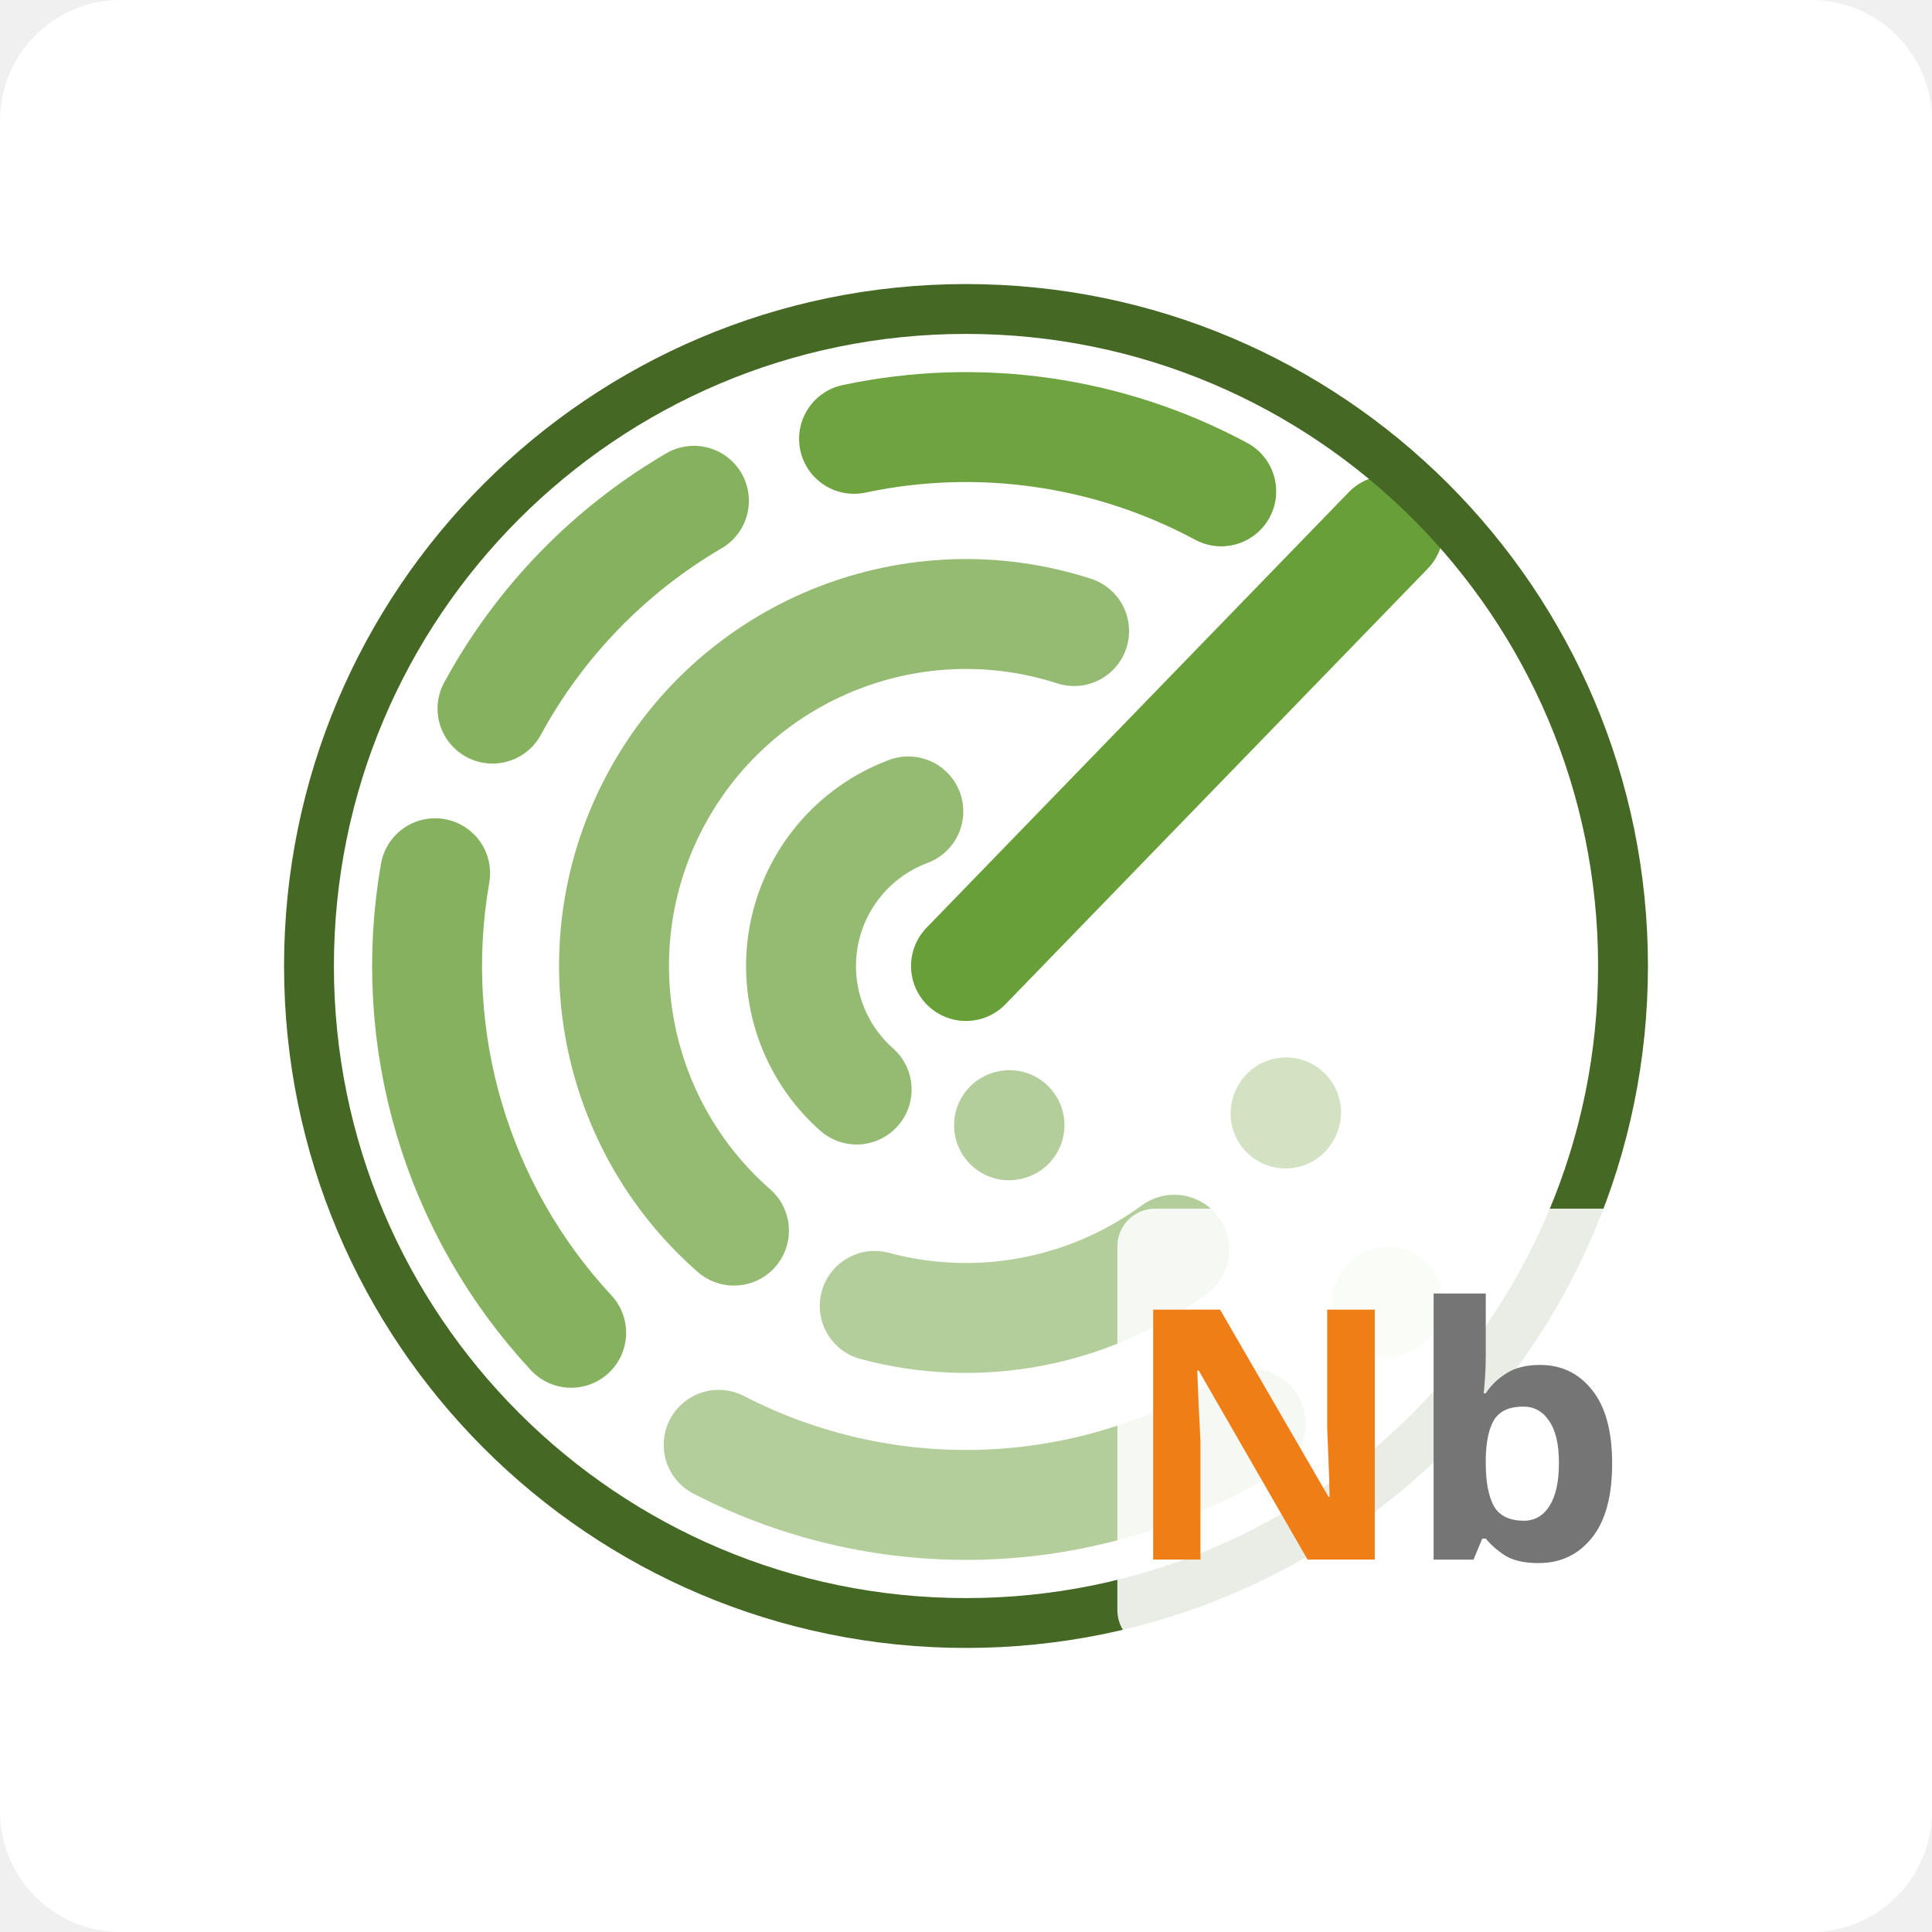
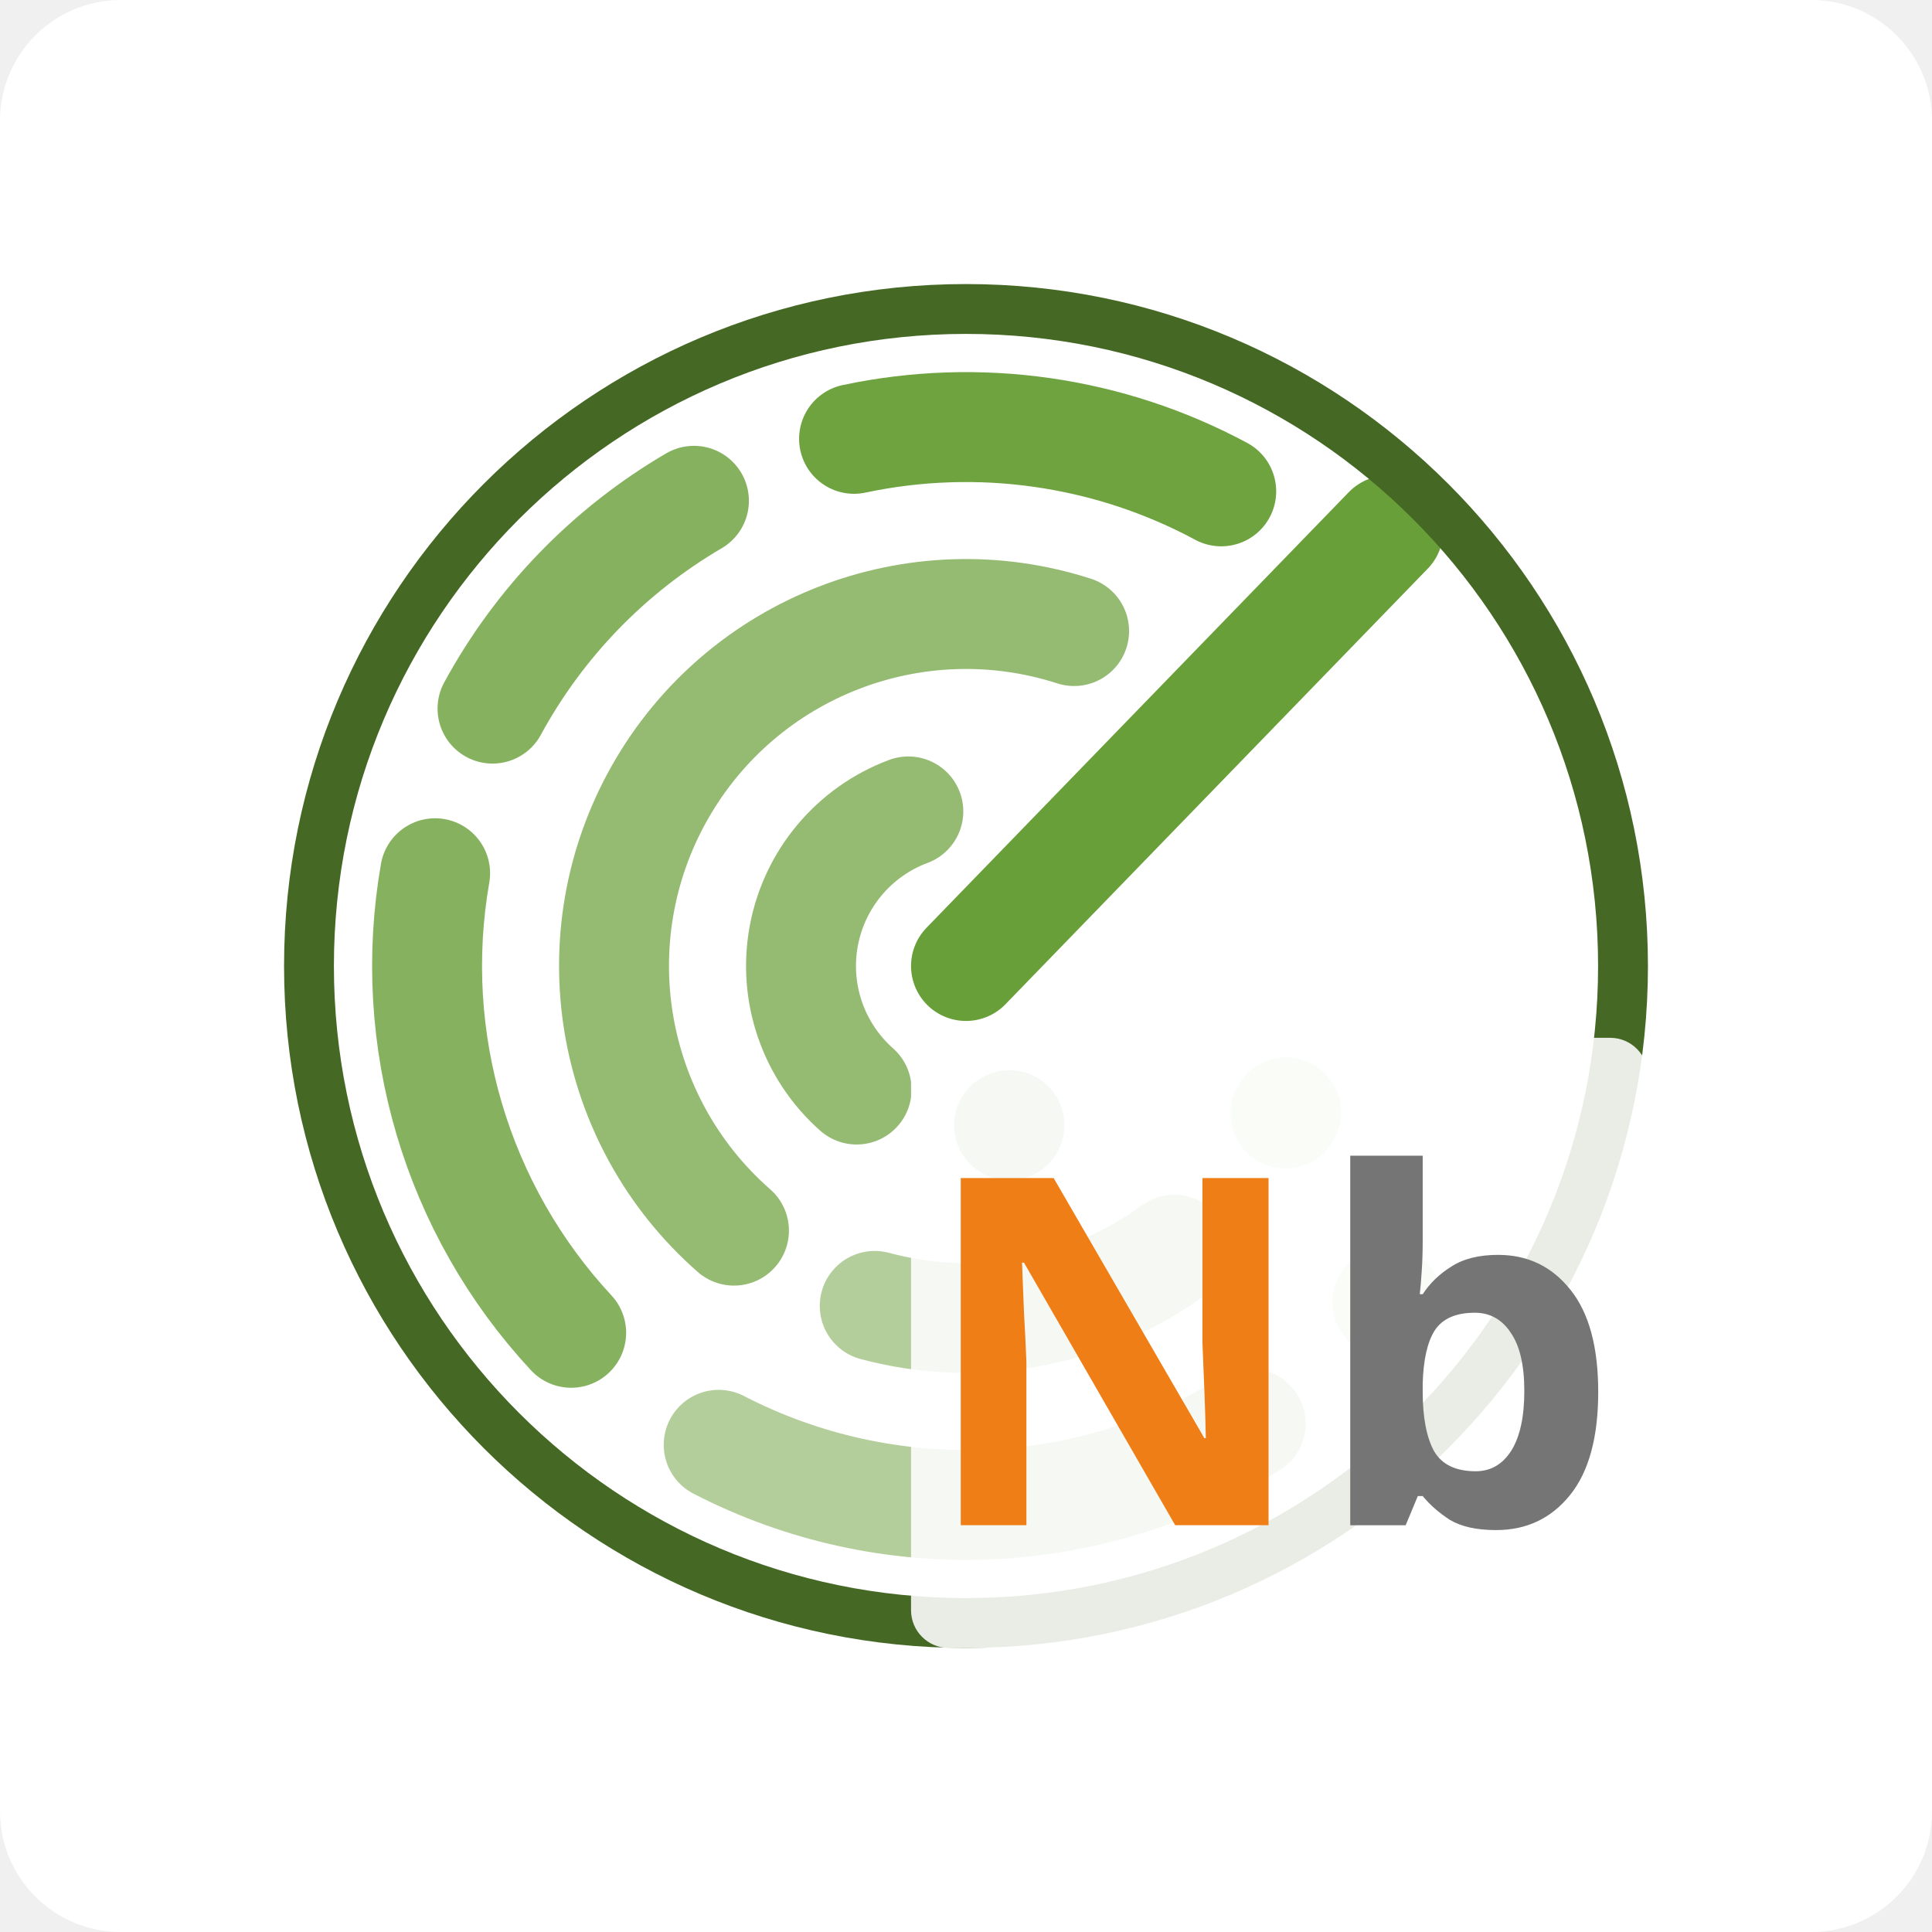
<svg xmlns="http://www.w3.org/2000/svg" width="512mm" height="512mm" viewBox="0 0 512 512" version="1.1" id="svg8">
  <defs id="defs2" />
  <g id="layer1" transform="translate(-22.60834,-57.68037)">
    <rect style="fill:#ffffff;fill-opacity:1;stroke:none;stroke-width:2.993" id="rect304" width="512" height="512" x="22.608" y="57.68" rx="32" />
    <g id="g1693" transform="matrix(3.303226,0,0,3.303226,-93.84415,-174.623)">
      <path style="fill:none;fill-rule:evenodd;stroke:#689f38;stroke-width:8.819;stroke-linecap:round;stroke-miterlimit:4;stroke-dasharray:none;stroke-opacity:0.3" id="path1917-8-3" d="m 146.581,174.754 a 43.236,43.236 0 0 1 -0.024,0.03" />
      <path id="path1917-8-3-3" style="fill:none;fill-rule:evenodd;stroke:#689f38;stroke-width:8.819;stroke-linecap:round;stroke-miterlimit:4;stroke-dasharray:none;stroke-opacity:0.3" d="m 138.431,159.573 a 28.236,28.236 0 0 1 -0.039,0.085" />
      <path style="fill:none;stroke:#689f38;stroke-width:8.819;stroke-linecap:round;stroke-linejoin:miter;stroke-miterlimit:4;stroke-dasharray:none;stroke-opacity:1" d="m 112.754,147.826 33.879,-34.948" id="path2823" />
      <path id="path1917-8-3-5" style="fill:none;fill-rule:evenodd;stroke:#689f38;stroke-width:8.819;stroke-linecap:round;stroke-miterlimit:4;stroke-dasharray:none;stroke-opacity:0.5" d="m 135.596,184.536 a 43.236,43.236 0 0 1 -42.684,1.705" />
      <path id="path1917-8-3-8" style="fill:none;fill-rule:evenodd;stroke:#689f38;stroke-width:8.819;stroke-linecap:round;stroke-miterlimit:4;stroke-dasharray:none;stroke-opacity:0.8" d="M 81.078,177.254 A 43.236,43.236 0 0 1 70.163,140.384" />
      <path id="path1917-8-3-36" style="fill:none;fill-rule:evenodd;stroke:#689f38;stroke-width:8.819;stroke-linecap:round;stroke-miterlimit:4;stroke-dasharray:none;stroke-opacity:0.8" d="M 74.768,127.177 A 43.236,43.236 0 0 1 90.927,110.504" />
      <path id="path1917-8-3-38" style="fill:none;fill-rule:evenodd;stroke:#689f38;stroke-width:8.819;stroke-linecap:round;stroke-miterlimit:4;stroke-dasharray:none;stroke-opacity:0.957" d="m 103.773,105.533 a 43.236,43.236 0 0 1 29.457,4.213" />
      <path style="fill:none;fill-rule:evenodd;stroke:#689f38;stroke-width:8.819;stroke-linecap:round;stroke-miterlimit:4;stroke-dasharray:none;stroke-opacity:0.5" id="path1917-8-3-3-7" d="m 129.462,170.589 a 28.236,28.236 0 0 1 -24.03,4.508" />
      <path style="fill:none;fill-rule:evenodd;stroke:#689f38;stroke-width:8.819;stroke-linecap:round;stroke-miterlimit:4;stroke-dasharray:none;stroke-opacity:0.7" id="path1917-8-3-3-8" d="M 94.139,169.057 A 28.236,28.236 0 0 1 88.195,133.893 28.236,28.236 0 0 1 121.428,120.955" />
      <path id="path1917-8-3-3-6-6" style="fill:none;fill-rule:evenodd;stroke:#689f38;stroke-width:8.819;stroke-linecap:round;stroke-miterlimit:4;stroke-dasharray:none;stroke-opacity:0.5" d="m 116.244,160.594 a 13.236,13.236 0 0 1 -0.037,0.01" />
      <path id="path1917-8-3-3-6-1" style="fill:none;fill-rule:evenodd;stroke:#689f38;stroke-width:8.819;stroke-linecap:round;stroke-miterlimit:4;stroke-dasharray:none;stroke-opacity:0.7" d="m 103.981,157.737 a 13.236,13.236 0 0 1 -4.24,-12.329 13.236,13.236 0 0 1 8.387,-9.983" />
      <circle style="fill:none;fill-rule:evenodd;stroke:#456925;stroke-width:4;stroke-miterlimit:4;stroke-dasharray:none;stroke-opacity:1" id="path1917" cx="112.754" cy="147.826" r="52.711" />
    </g>
-     <g id="g2485" transform="translate(-3.538119,-0.7056563)">
-       <rect style="fill:#ffffff;fill-opacity:0.882;stroke-width:1.303" id="rect253" width="140.607" height="116.417" x="322.262" y="378.692" rx="10" ry="10" />
-       <g aria-label="Nb" id="text365" style="font-weight:bold;font-size:92.778px;font-family:'Noto Sans';-inkscape-font-specification:'Noto Sans Bold';fill:#4d4d4d;stroke:#4caf50;stroke-width:5;stroke-linecap:round">
-         <path d="m 390.478,471.692 h -17.813 l -28.854,-50.1 h -0.371 q 0.186,4.732 0.371,9.463 0.278,4.732 0.464,9.463 v 31.173 h -12.525 v -66.243 h 17.721 l 28.761,49.636 h 0.278 q -0.093,-4.639 -0.278,-9.185 -0.186,-4.546 -0.371,-9.092 v -31.359 h 12.618 z" style="stroke:none;stroke-width:5;fill:#f07e17;fill-opacity:1" id="path1497" />
-         <path d="m 419.889,417.603 q 0,2.876 -0.186,5.659 -0.186,2.783 -0.371,4.361 h 0.557 q 2.041,-3.154 5.474,-5.288 3.433,-2.227 8.907,-2.227 8.536,0 13.824,6.68 5.288,6.587 5.288,19.483 0,12.989 -5.381,19.669 -5.381,6.68 -14.102,6.68 -5.567,0 -8.814,-1.948 -3.154,-2.041 -5.196,-4.546 h -0.928 l -2.319,5.567 h -10.577 v -70.511 h 13.824 z m 9.927,13.546 q -5.381,0 -7.608,3.34 -2.134,3.34 -2.319,10.206 v 1.484 q 0,7.329 2.134,11.319 2.227,3.897 7.979,3.897 4.268,0 6.773,-3.897 2.505,-3.989 2.505,-11.412 0,-7.422 -2.598,-11.133 -2.505,-3.804 -6.866,-3.804 z" style="stroke:none;stroke-width:5;fill:#757575;fill-opacity:1" id="path1499" />
+     <g id="g2485" transform="translate(-3.934011,-1.033454)">
+       <g id="g1" transform="matrix(1.388898,0,0,1.388898,-179.6131,-192.2191)" style="stroke-width:0.72">
+         <rect style="fill:#ffffff;fill-opacity:0.882;stroke-width:0.938" id="rect253" width="140.607" height="116.417" x="322.262" y="378.692" rx="7.2" ry="7.2" />
+         <g aria-label="Nb" id="text365" style="font-weight:bold;font-size:92.778px;font-family:'Noto Sans';-inkscape-font-specification:'Noto Sans Bold';fill:#4d4d4d;stroke:#4caf50;stroke-width:3.6;stroke-linecap:round">
+           <path d="m 390.478,471.692 h -17.813 l -28.854,-50.1 h -0.371 q 0.186,4.732 0.371,9.463 0.278,4.732 0.464,9.463 v 31.173 h -12.525 v -66.243 h 17.721 l 28.761,49.636 h 0.278 q -0.093,-4.639 -0.278,-9.185 -0.186,-4.546 -0.371,-9.092 v -31.359 h 12.618 z" style="fill:#f07e17;fill-opacity:1;stroke:none;stroke-width:3.6" id="path1497" />
+           <path d="m 419.889,417.603 q 0,2.876 -0.186,5.659 -0.186,2.783 -0.371,4.361 h 0.557 q 2.041,-3.154 5.474,-5.288 3.433,-2.227 8.907,-2.227 8.536,0 13.824,6.68 5.288,6.587 5.288,19.483 0,12.989 -5.381,19.669 -5.381,6.68 -14.102,6.68 -5.567,0 -8.814,-1.948 -3.154,-2.041 -5.196,-4.546 h -0.928 l -2.319,5.567 h -10.577 v -70.511 h 13.824 z m 9.927,13.546 q -5.381,0 -7.608,3.34 -2.134,3.34 -2.319,10.206 v 1.484 q 0,7.329 2.134,11.319 2.227,3.897 7.979,3.897 4.268,0 6.773,-3.897 2.505,-3.989 2.505,-11.412 0,-7.422 -2.598,-11.133 -2.505,-3.804 -6.866,-3.804 z" style="fill:#757575;fill-opacity:1;stroke:none;stroke-width:3.6" id="path1499" />
+         </g>
      </g>
    </g>
  </g>
</svg>
